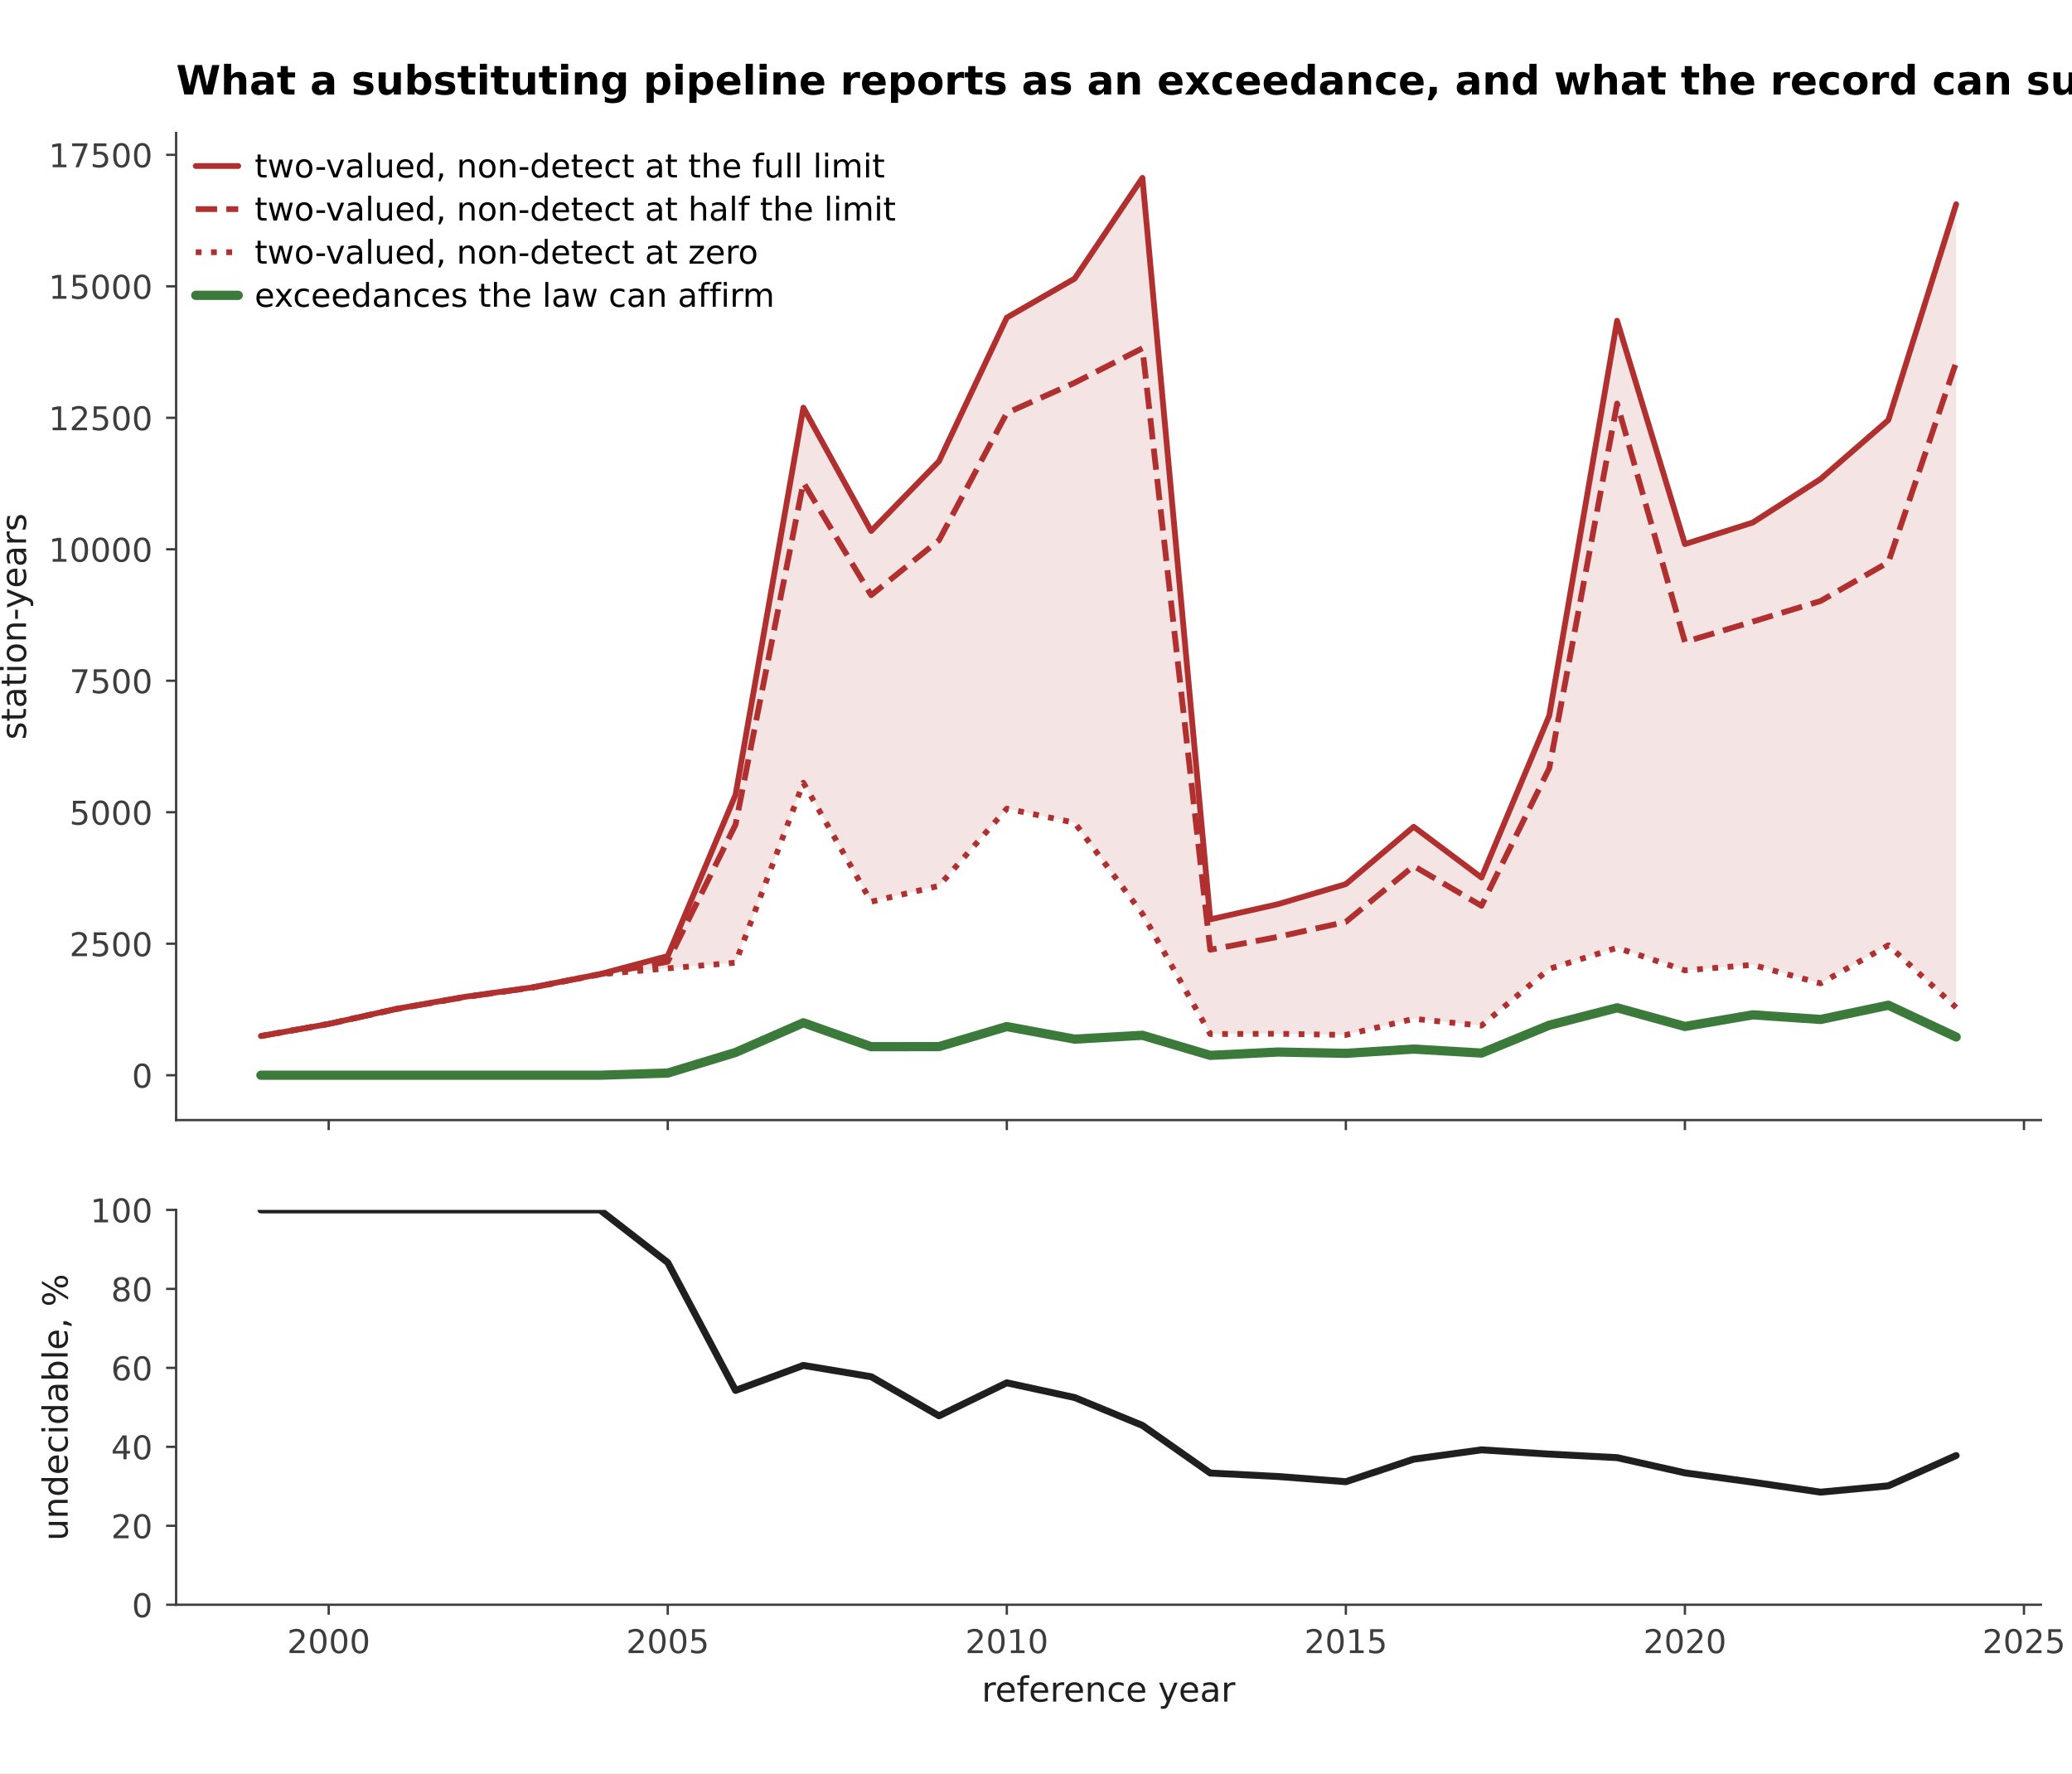
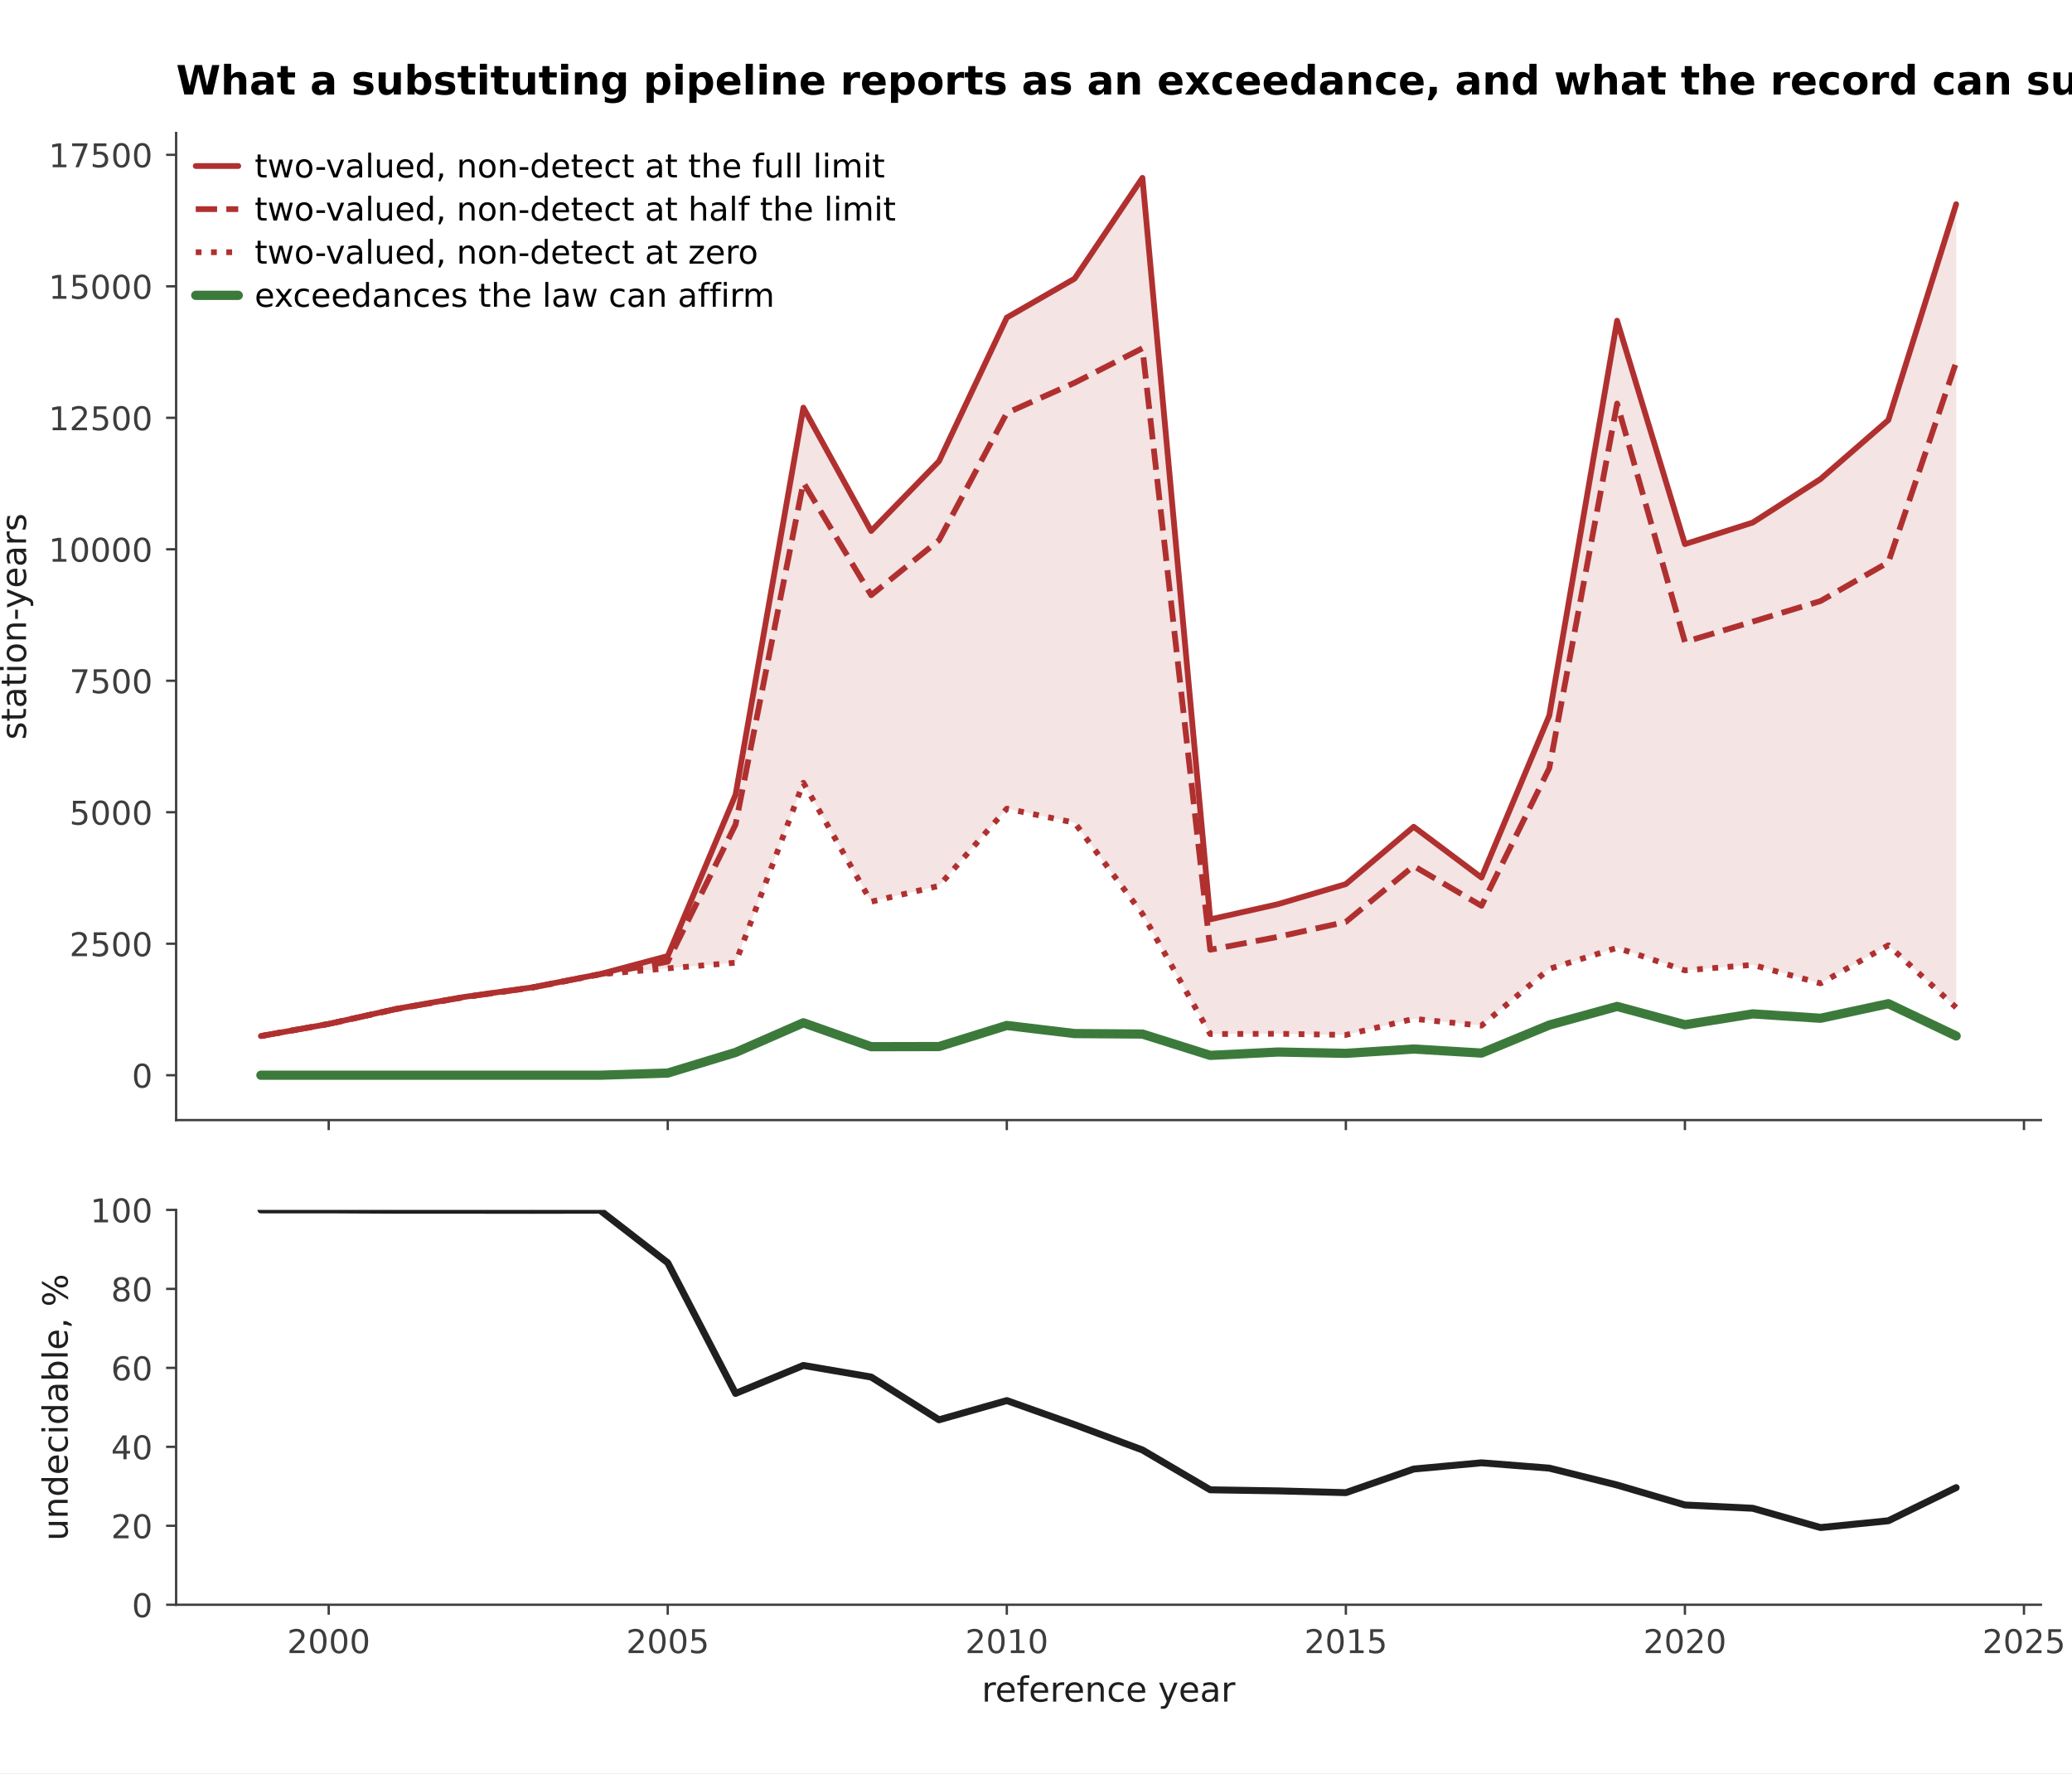
<svg xmlns="http://www.w3.org/2000/svg" xmlns:xlink="http://www.w3.org/1999/xlink" height="460.8pt" version="1.1" viewBox="0 0 538.56 460.8" width="538.56pt">
  <defs>
    <style type="text/css">*{stroke-linecap:butt;stroke-linejoin:round;}</style>
  </defs>
  <g id="figure_1">
    <g id="patch_1">
      <path d="M 0 460.8  L 538.56 460.8  L 538.56 0  L 0 0  z " style="fill:#ffffff;" />
    </g>
    <g id="axes_1">
      <g id="patch_2">
        <path d="M 45.778 291.075  L 530.482 291.075  L 530.482 34.56  L 45.778 34.56  z " style="fill:#ffffff;" />
      </g>
      <g id="PolyCollection_1">
        <defs>
-           <path d="M 67.81 -191.567  L 67.81 -191.567  L 85.435 -194.711  L 103.061 -198.647  L 120.686 -201.736  L 138.312 -204.209  L 155.938 -207.667  L 173.563 -212.355  L 191.189 -254.274  L 208.814 -354.867  L 226.44 -322.816  L 244.066 -340.94  L 261.691 -378.266  L 279.317 -388.393  L 296.942 -414.58  L 314.568 -221.882  L 332.194 -225.845  L 349.819 -231.053  L 367.445 -245.95  L 385.07 -232.747  L 402.696 -274.843  L 420.322 -377.459  L 437.947 -319.399  L 455.573 -325.003  L 473.198 -336.32  L 490.824 -351.641  L 508.45 -407.733  L 508.45 -198.975  L 508.45 -198.975  L 490.824 -215.157  L 473.198 -205.248  L 455.573 -210.059  L 437.947 -208.638  L 420.322 -214.501  L 402.696 -209.02  L 385.07 -194.273  L 367.445 -196.036  L 349.819 -191.854  L 332.194 -192.155  L 314.568 -192.086  L 296.942 -223.33  L 279.317 -247.003  L 261.691 -250.652  L 244.066 -230.588  L 226.44 -226.474  L 208.814 -257.39  L 191.189 -210.62  L 173.563 -209.157  L 155.938 -207.613  L 138.312 -204.155  L 120.686 -201.681  L 103.061 -198.592  L 85.435 -194.711  L 67.81 -191.567  z " id="m09f035a91f" />
+           <path d="M 67.81 -191.567  L 67.81 -191.567  L 85.435 -194.711  L 103.061 -198.647  L 120.686 -201.736  L 138.312 -204.209  L 155.938 -207.667  L 173.563 -212.355  L 191.189 -254.274  L 208.814 -354.867  L 226.44 -322.816  L 244.066 -340.94  L 261.691 -378.266  L 279.317 -388.393  L 296.942 -414.58  L 314.568 -221.882  L 332.194 -225.845  L 349.819 -231.053  L 367.445 -245.95  L 385.07 -232.747  L 402.696 -274.843  L 420.322 -377.459  L 437.947 -319.399  L 455.573 -325.003  L 473.198 -336.32  L 490.824 -351.641  L 508.45 -407.733  L 508.45 -198.975  L 508.45 -198.975  L 490.824 -215.157  L 473.198 -205.248  L 455.573 -210.059  L 437.947 -208.638  L 420.322 -214.501  L 402.696 -209.02  L 385.07 -194.273  L 367.445 -196.036  L 349.819 -191.854  L 332.194 -192.155  L 314.568 -192.086  L 296.942 -223.33  L 279.317 -247.003  L 261.691 -250.652  L 244.066 -230.588  L 226.44 -226.474  L 208.814 -257.39  L 191.189 -210.62  L 173.563 -209.157  L 155.938 -207.613  L 138.312 -204.155  L 120.686 -201.681  L 103.061 -198.592  L 85.435 -194.711  L 67.81 -191.567  z " id="mffa2a8f04c" />
        </defs>
-         <g clip-path="url(#pd8892b3e22)">
-           <use style="fill:#b03030;fill-opacity:0.13;" x="0" xlink:href="#m09f035a91f" y="460.8" />
+         <g clip-path="url(#p12655c837c)">
+           <use style="fill:#b03030;fill-opacity:0.13;" x="0" xlink:href="#mffa2a8f04c" y="460.8" />
        </g>
      </g>
      <g id="matplotlib.axis_1">
        <g id="xtick_1">
          <g id="line2d_1">
            <defs>
-               <path d="M 0 0  L 0 2.6  " id="m8d066bd36c" style="stroke:#3d3d3d;stroke-width:0.6;" />
+               <path d="M 0 0  L 0 2.6  " id="md5f35a1d57" style="stroke:#3d3d3d;stroke-width:0.6;" />
            </defs>
            <g>
-               <use style="fill:#3d3d3d;stroke:#3d3d3d;stroke-width:0.6;" x="85.435" xlink:href="#m8d066bd36c" y="291.075" />
+               <use style="fill:#3d3d3d;stroke:#3d3d3d;stroke-width:0.6;" x="85.435" xlink:href="#md5f35a1d57" y="291.075" />
            </g>
          </g>
        </g>
        <g id="xtick_2">
          <g id="line2d_2">
            <g>
-               <use style="fill:#3d3d3d;stroke:#3d3d3d;stroke-width:0.6;" x="173.563" xlink:href="#m8d066bd36c" y="291.075" />
+               <use style="fill:#3d3d3d;stroke:#3d3d3d;stroke-width:0.6;" x="173.563" xlink:href="#md5f35a1d57" y="291.075" />
            </g>
          </g>
        </g>
        <g id="xtick_3">
          <g id="line2d_3">
            <g>
-               <use style="fill:#3d3d3d;stroke:#3d3d3d;stroke-width:0.6;" x="261.691" xlink:href="#m8d066bd36c" y="291.075" />
+               <use style="fill:#3d3d3d;stroke:#3d3d3d;stroke-width:0.6;" x="261.691" xlink:href="#md5f35a1d57" y="291.075" />
            </g>
          </g>
        </g>
        <g id="xtick_4">
          <g id="line2d_4">
            <g>
-               <use style="fill:#3d3d3d;stroke:#3d3d3d;stroke-width:0.6;" x="349.819" xlink:href="#m8d066bd36c" y="291.075" />
+               <use style="fill:#3d3d3d;stroke:#3d3d3d;stroke-width:0.6;" x="349.819" xlink:href="#md5f35a1d57" y="291.075" />
            </g>
          </g>
        </g>
        <g id="xtick_5">
          <g id="line2d_5">
            <g>
-               <use style="fill:#3d3d3d;stroke:#3d3d3d;stroke-width:0.6;" x="437.947" xlink:href="#m8d066bd36c" y="291.075" />
+               <use style="fill:#3d3d3d;stroke:#3d3d3d;stroke-width:0.6;" x="437.947" xlink:href="#md5f35a1d57" y="291.075" />
            </g>
          </g>
        </g>
        <g id="xtick_6">
          <g id="line2d_6">
            <g>
-               <use style="fill:#3d3d3d;stroke:#3d3d3d;stroke-width:0.6;" x="526.075" xlink:href="#m8d066bd36c" y="291.075" />
+               <use style="fill:#3d3d3d;stroke:#3d3d3d;stroke-width:0.6;" x="526.075" xlink:href="#md5f35a1d57" y="291.075" />
            </g>
          </g>
        </g>
      </g>
      <g id="matplotlib.axis_2">
        <g id="ytick_1">
          <g id="line2d_7">
            <defs>
-               <path d="M 0 0  L -2.6 0  " id="m416d5cbed0" style="stroke:#3d3d3d;stroke-width:0.6;" />
+               <path d="M 0 0  L -2.6 0  " id="mefda44ab7a" style="stroke:#3d3d3d;stroke-width:0.6;" />
            </defs>
            <g>
-               <use style="fill:#3d3d3d;stroke:#3d3d3d;stroke-width:0.6;" x="45.778" xlink:href="#m416d5cbed0" y="279.415" />
+               <use style="fill:#3d3d3d;stroke:#3d3d3d;stroke-width:0.6;" x="45.778" xlink:href="#mefda44ab7a" y="279.415" />
            </g>
          </g>
          <g id="text_1">
            <text style="fill:#3d3d3d;font-family:DejaVu Sans;font-size:8.5px;font-stretch:normal;font-style:normal;font-weight:normal;text-anchor:end;" transform="rotate(-0, 39.6776, 282.6447)" x="39.678" y="282.645">0</text>
          </g>
        </g>
        <g id="ytick_2">
          <g id="line2d_8">
            <g>
-               <use style="fill:#3d3d3d;stroke:#3d3d3d;stroke-width:0.6;" x="45.778" xlink:href="#m416d5cbed0" y="245.246" />
+               <use style="fill:#3d3d3d;stroke:#3d3d3d;stroke-width:0.6;" x="45.778" xlink:href="#mefda44ab7a" y="245.246" />
            </g>
          </g>
          <g id="text_2">
            <text style="fill:#3d3d3d;font-family:DejaVu Sans;font-size:8.5px;font-stretch:normal;font-style:normal;font-weight:normal;text-anchor:end;" transform="rotate(-0, 39.6776, 248.4758)" x="39.678" y="248.476">2500</text>
          </g>
        </g>
        <g id="ytick_3">
          <g id="line2d_9">
            <g>
-               <use style="fill:#3d3d3d;stroke:#3d3d3d;stroke-width:0.6;" x="45.778" xlink:href="#m416d5cbed0" y="211.078" />
+               <use style="fill:#3d3d3d;stroke:#3d3d3d;stroke-width:0.6;" x="45.778" xlink:href="#mefda44ab7a" y="211.078" />
            </g>
          </g>
          <g id="text_3">
            <text style="fill:#3d3d3d;font-family:DejaVu Sans;font-size:8.5px;font-stretch:normal;font-style:normal;font-weight:normal;text-anchor:end;" transform="rotate(-0, 39.6776, 214.307)" x="39.678" y="214.307">5000</text>
          </g>
        </g>
        <g id="ytick_4">
          <g id="line2d_10">
            <g>
-               <use style="fill:#3d3d3d;stroke:#3d3d3d;stroke-width:0.6;" x="45.778" xlink:href="#m416d5cbed0" y="176.909" />
+               <use style="fill:#3d3d3d;stroke:#3d3d3d;stroke-width:0.6;" x="45.778" xlink:href="#mefda44ab7a" y="176.909" />
            </g>
          </g>
          <g id="text_4">
            <text style="fill:#3d3d3d;font-family:DejaVu Sans;font-size:8.5px;font-stretch:normal;font-style:normal;font-weight:normal;text-anchor:end;" transform="rotate(-0, 39.6776, 180.1381)" x="39.678" y="180.138">7500</text>
          </g>
        </g>
        <g id="ytick_5">
          <g id="line2d_11">
            <g>
-               <use style="fill:#3d3d3d;stroke:#3d3d3d;stroke-width:0.6;" x="45.778" xlink:href="#m416d5cbed0" y="142.74" />
+               <use style="fill:#3d3d3d;stroke:#3d3d3d;stroke-width:0.6;" x="45.778" xlink:href="#mefda44ab7a" y="142.74" />
            </g>
          </g>
          <g id="text_5">
            <text style="fill:#3d3d3d;font-family:DejaVu Sans;font-size:8.5px;font-stretch:normal;font-style:normal;font-weight:normal;text-anchor:end;" transform="rotate(-0, 39.6776, 145.9693)" x="39.678" y="145.969">10000</text>
          </g>
        </g>
        <g id="ytick_6">
          <g id="line2d_12">
            <g>
-               <use style="fill:#3d3d3d;stroke:#3d3d3d;stroke-width:0.6;" x="45.778" xlink:href="#m416d5cbed0" y="108.571" />
+               <use style="fill:#3d3d3d;stroke:#3d3d3d;stroke-width:0.6;" x="45.778" xlink:href="#mefda44ab7a" y="108.571" />
            </g>
          </g>
          <g id="text_6">
            <text style="fill:#3d3d3d;font-family:DejaVu Sans;font-size:8.5px;font-stretch:normal;font-style:normal;font-weight:normal;text-anchor:end;" transform="rotate(-0, 39.6776, 111.8004)" x="39.678" y="111.8">12500</text>
          </g>
        </g>
        <g id="ytick_7">
          <g id="line2d_13">
            <g>
-               <use style="fill:#3d3d3d;stroke:#3d3d3d;stroke-width:0.6;" x="45.778" xlink:href="#m416d5cbed0" y="74.402" />
+               <use style="fill:#3d3d3d;stroke:#3d3d3d;stroke-width:0.6;" x="45.778" xlink:href="#mefda44ab7a" y="74.402" />
            </g>
          </g>
          <g id="text_7">
            <text style="fill:#3d3d3d;font-family:DejaVu Sans;font-size:8.5px;font-stretch:normal;font-style:normal;font-weight:normal;text-anchor:end;" transform="rotate(-0, 39.6776, 77.63158)" x="39.678" y="77.632">15000</text>
          </g>
        </g>
        <g id="ytick_8">
          <g id="line2d_14">
            <g>
-               <use style="fill:#3d3d3d;stroke:#3d3d3d;stroke-width:0.6;" x="45.778" xlink:href="#m416d5cbed0" y="40.233" />
+               <use style="fill:#3d3d3d;stroke:#3d3d3d;stroke-width:0.6;" x="45.778" xlink:href="#mefda44ab7a" y="40.233" />
            </g>
          </g>
          <g id="text_8">
            <text style="fill:#3d3d3d;font-family:DejaVu Sans;font-size:8.5px;font-stretch:normal;font-style:normal;font-weight:normal;text-anchor:end;" transform="rotate(-0, 39.6776, 43.46273)" x="39.678" y="43.463">17500</text>
          </g>
        </g>
        <g id="text_9">
          <text style="fill:#1f1f1f;font-family:DejaVu Sans;font-size:9px;font-stretch:normal;font-style:normal;font-weight:normal;text-anchor:middle;" transform="rotate(-90, 6.765256, 162.8175)" x="6.765" y="162.818">station-years</text>
        </g>
      </g>
      <g id="line2d_15">
-         <path clip-path="url(#pd8892b3e22)" d="M 67.81 269.233  L 85.435 266.089  L 103.061 262.153  L 120.686 259.064  L 138.312 256.591  L 155.938 253.133  L 173.563 248.445  L 191.189 206.526  L 208.814 105.933  L 226.44 137.984  L 244.066 119.86  L 261.691 82.534  L 279.317 72.407  L 296.942 46.22  L 314.568 238.918  L 332.194 234.955  L 349.819 229.747  L 367.445 214.85  L 385.07 228.053  L 402.696 185.957  L 420.322 83.341  L 437.947 141.401  L 455.573 135.797  L 473.198 124.48  L 490.824 109.159  L 508.45 53.067  " style="fill:none;stroke:#b03030;stroke-linecap:round;stroke-width:1.5;" />
+         <path clip-path="url(#p12655c837c)" d="M 67.81 269.233  L 85.435 266.089  L 103.061 262.153  L 120.686 259.064  L 138.312 256.591  L 155.938 253.133  L 173.563 248.445  L 191.189 206.526  L 208.814 105.933  L 226.44 137.984  L 244.066 119.86  L 261.691 82.534  L 279.317 72.407  L 296.942 46.22  L 314.568 238.918  L 332.194 234.955  L 349.819 229.747  L 367.445 214.85  L 385.07 228.053  L 402.696 185.957  L 420.322 83.341  L 437.947 141.401  L 455.573 135.797  L 473.198 124.48  L 490.824 109.159  L 508.45 53.067  " style="fill:none;stroke:#b03030;stroke-linecap:round;stroke-width:1.5;" />
      </g>
      <g id="line2d_16">
-         <path clip-path="url(#pd8892b3e22)" d="M 67.81 269.233  L 85.435 266.089  L 103.061 262.208  L 120.686 259.119  L 138.312 256.645  L 155.938 253.187  L 173.563 249.907  L 191.189 214.276  L 208.814 125.409  L 226.44 154.672  L 244.066 140.389  L 261.691 107.327  L 279.317 99.469  L 296.942 90.503  L 314.568 246.805  L 332.194 243.456  L 349.819 239.574  L 367.445 225.046  L 385.07 235.392  L 402.696 199.638  L 420.322 104.867  L 437.947 166.822  L 455.573 161.546  L 473.198 156.189  L 490.824 146.116  L 508.45 94.152  " style="fill:none;stroke:#b03030;stroke-dasharray:5.55,2.4;stroke-dashoffset:0;stroke-width:1.5;" />
+         <path clip-path="url(#p12655c837c)" d="M 67.81 269.233  L 85.435 266.089  L 103.061 262.208  L 120.686 259.119  L 138.312 256.645  L 155.938 253.187  L 173.563 249.907  L 191.189 214.276  L 208.814 125.409  L 226.44 154.672  L 244.066 140.389  L 261.691 107.327  L 279.317 99.469  L 296.942 90.503  L 314.568 246.805  L 332.194 243.456  L 349.819 239.574  L 367.445 225.046  L 385.07 235.392  L 402.696 199.638  L 420.322 104.867  L 437.947 166.822  L 455.573 161.546  L 473.198 156.189  L 490.824 146.116  L 508.45 94.152  " style="fill:none;stroke:#b03030;stroke-dasharray:5.55,2.4;stroke-dashoffset:0;stroke-width:1.5;" />
      </g>
      <g id="line2d_17">
-         <path clip-path="url(#pd8892b3e22)" d="M 67.81 269.233  L 85.435 266.089  L 103.061 262.208  L 120.686 259.119  L 138.312 256.645  L 155.938 253.187  L 173.563 251.643  L 191.189 250.18  L 208.814 203.41  L 226.44 234.326  L 244.066 230.212  L 261.691 210.148  L 279.317 213.797  L 296.942 237.47  L 314.568 268.714  L 332.194 268.645  L 349.819 268.946  L 367.445 264.764  L 385.07 266.527  L 402.696 251.78  L 420.322 246.299  L 437.947 252.162  L 455.573 250.741  L 473.198 255.552  L 490.824 245.643  L 508.45 261.825  " style="fill:none;stroke:#b03030;stroke-dasharray:1.5,2.475;stroke-dashoffset:0;stroke-width:1.5;" />
+         <path clip-path="url(#p12655c837c)" d="M 67.81 269.233  L 85.435 266.089  L 103.061 262.208  L 120.686 259.119  L 138.312 256.645  L 155.938 253.187  L 173.563 251.643  L 191.189 250.18  L 208.814 203.41  L 226.44 234.326  L 244.066 230.212  L 261.691 210.148  L 279.317 213.797  L 296.942 237.47  L 314.568 268.714  L 332.194 268.645  L 349.819 268.946  L 367.445 264.764  L 385.07 266.527  L 402.696 251.78  L 420.322 246.299  L 437.947 252.162  L 455.573 250.741  L 473.198 255.552  L 490.824 245.643  L 508.45 261.825  " style="fill:none;stroke:#b03030;stroke-dasharray:1.5,2.475;stroke-dashoffset:0;stroke-width:1.5;" />
      </g>
      <g id="line2d_18">
-         <path clip-path="url(#pd8892b3e22)" d="M 67.81 279.415  L 85.435 279.415  L 103.061 279.415  L 120.686 279.415  L 138.312 279.415  L 155.938 279.415  L 173.563 278.855  L 191.189 273.497  L 208.814 265.789  L 226.44 272.008  L 244.066 271.98  L 261.691 266.773  L 279.317 270.039  L 296.942 269.042  L 314.568 274.263  L 332.194 273.388  L 349.819 273.73  L 367.445 272.623  L 385.07 273.661  L 402.696 266.417  L 420.322 261.894  L 437.947 266.746  L 455.573 263.725  L 473.198 264.928  L 490.824 261.224  L 508.45 269.479  " style="fill:none;stroke:#3c7a3c;stroke-linecap:round;stroke-width:2.4;" />
+         <path clip-path="url(#p12655c837c)" d="M 67.81 279.415  L 85.435 279.415  L 103.061 279.415  L 120.686 279.415  L 138.312 279.415  L 155.938 279.415  L 173.563 278.855  L 191.189 273.497  L 208.814 265.789  L 226.44 272.008  L 244.066 271.967  L 261.691 266.486  L 279.317 268.591  L 296.942 268.714  L 314.568 274.263  L 332.194 273.388  L 349.819 273.73  L 367.445 272.609  L 385.07 273.661  L 402.696 266.376  L 420.322 261.538  L 437.947 266.294  L 455.573 263.479  L 473.198 264.613  L 490.824 260.827  L 508.45 269.219  " style="fill:none;stroke:#3c7a3c;stroke-linecap:round;stroke-width:2.4;" />
      </g>
      <g id="patch_3">
        <path d="M 45.778 291.075  L 45.778 34.56  " style="fill:none;stroke:#3d3d3d;stroke-linecap:square;stroke-linejoin:miter;stroke-width:0.6;" />
      </g>
      <g id="patch_4">
        <path d="M 45.778 291.075  L 530.482 291.075  " style="fill:none;stroke:#3d3d3d;stroke-linecap:square;stroke-linejoin:miter;stroke-width:0.6;" />
      </g>
      <g id="text_10">
        <text style="font-family:DejaVu Sans;font-size:10.5px;font-stretch:normal;font-style:normal;font-weight:bold;text-anchor:start;" transform="rotate(-0, 45.7776, 24.56)" x="45.778" y="24.56">What a substituting pipeline reports as an exceedance, and what the record can support, year by year</text>
      </g>
      <g id="legend_1">
        <g id="line2d_19">
          <path d="M 50.878 43.144  L 61.928 43.144  " style="fill:none;stroke:#b03030;stroke-linecap:round;stroke-width:1.5;" />
        </g>
        <g id="line2d_20" />
        <g id="text_11">
          <text style="font-family:DejaVu Sans;font-size:8.5px;font-stretch:normal;font-style:normal;font-weight:normal;text-anchor:start;" transform="rotate(-0, 66.1776, 46.11867)" x="66.178" y="46.119">two-valued, non-detect at the full limit</text>
        </g>
        <g id="line2d_21">
          <path d="M 50.878 54.345  L 61.928 54.345  " style="fill:none;stroke:#b03030;stroke-dasharray:5.55,2.4;stroke-dashoffset:0;stroke-width:1.5;" />
        </g>
        <g id="line2d_22" />
        <g id="text_12">
          <text style="font-family:DejaVu Sans;font-size:8.5px;font-stretch:normal;font-style:normal;font-weight:normal;text-anchor:start;" transform="rotate(-0, 66.1776, 57.32008)" x="66.178" y="57.32">two-valued, non-detect at half the limit</text>
        </g>
        <g id="line2d_23">
          <path d="M 50.878 65.546  L 61.928 65.546  " style="fill:none;stroke:#b03030;stroke-dasharray:1.5,2.475;stroke-dashoffset:0;stroke-width:1.5;" />
        </g>
        <g id="line2d_24" />
        <g id="text_13">
          <text style="font-family:DejaVu Sans;font-size:8.5px;font-stretch:normal;font-style:normal;font-weight:normal;text-anchor:start;" transform="rotate(-0, 66.1776, 68.52148)" x="66.178" y="68.521">two-valued, non-detect at zero</text>
        </g>
        <g id="line2d_25">
          <path d="M 50.878 76.748  L 61.928 76.748  " style="fill:none;stroke:#3c7a3c;stroke-linecap:round;stroke-width:2.4;" />
        </g>
        <g id="line2d_26" />
        <g id="text_14">
          <text style="font-family:DejaVu Sans;font-size:8.5px;font-stretch:normal;font-style:normal;font-weight:normal;text-anchor:start;" transform="rotate(-0, 66.1776, 79.72289)" x="66.178" y="79.723">exceedances the law can affirm</text>
        </g>
      </g>
    </g>
    <g id="axes_2">
      <g id="patch_5">
        <path d="M 45.778 417.024  L 530.482 417.024  L 530.482 314.418  L 45.778 314.418  z " style="fill:#ffffff;" />
      </g>
      <g id="matplotlib.axis_3">
        <g id="xtick_7">
          <g id="line2d_27">
            <g>
-               <use style="fill:#3d3d3d;stroke:#3d3d3d;stroke-width:0.6;" x="85.435" xlink:href="#m8d066bd36c" y="417.024" />
+               <use style="fill:#3d3d3d;stroke:#3d3d3d;stroke-width:0.6;" x="85.435" xlink:href="#md5f35a1d57" y="417.024" />
            </g>
          </g>
          <g id="text_15">
            <text style="fill:#3d3d3d;font-family:DejaVu Sans;font-size:8.5px;font-stretch:normal;font-style:normal;font-weight:normal;text-anchor:middle;" transform="rotate(-0, 85.4352, 429.5827)" x="85.435" y="429.583">2000</text>
          </g>
        </g>
        <g id="xtick_8">
          <g id="line2d_28">
            <g>
-               <use style="fill:#3d3d3d;stroke:#3d3d3d;stroke-width:0.6;" x="173.563" xlink:href="#m8d066bd36c" y="417.024" />
+               <use style="fill:#3d3d3d;stroke:#3d3d3d;stroke-width:0.6;" x="173.563" xlink:href="#md5f35a1d57" y="417.024" />
            </g>
          </g>
          <g id="text_16">
            <text style="fill:#3d3d3d;font-family:DejaVu Sans;font-size:8.5px;font-stretch:normal;font-style:normal;font-weight:normal;text-anchor:middle;" transform="rotate(-0, 173.5632, 429.5827)" x="173.563" y="429.583">2005</text>
          </g>
        </g>
        <g id="xtick_9">
          <g id="line2d_29">
            <g>
-               <use style="fill:#3d3d3d;stroke:#3d3d3d;stroke-width:0.6;" x="261.691" xlink:href="#m8d066bd36c" y="417.024" />
+               <use style="fill:#3d3d3d;stroke:#3d3d3d;stroke-width:0.6;" x="261.691" xlink:href="#md5f35a1d57" y="417.024" />
            </g>
          </g>
          <g id="text_17">
            <text style="fill:#3d3d3d;font-family:DejaVu Sans;font-size:8.5px;font-stretch:normal;font-style:normal;font-weight:normal;text-anchor:middle;" transform="rotate(-0, 261.6912, 429.5827)" x="261.691" y="429.583">2010</text>
          </g>
        </g>
        <g id="xtick_10">
          <g id="line2d_30">
            <g>
-               <use style="fill:#3d3d3d;stroke:#3d3d3d;stroke-width:0.6;" x="349.819" xlink:href="#m8d066bd36c" y="417.024" />
+               <use style="fill:#3d3d3d;stroke:#3d3d3d;stroke-width:0.6;" x="349.819" xlink:href="#md5f35a1d57" y="417.024" />
            </g>
          </g>
          <g id="text_18">
            <text style="fill:#3d3d3d;font-family:DejaVu Sans;font-size:8.5px;font-stretch:normal;font-style:normal;font-weight:normal;text-anchor:middle;" transform="rotate(-0, 349.8192, 429.5827)" x="349.819" y="429.583">2015</text>
          </g>
        </g>
        <g id="xtick_11">
          <g id="line2d_31">
            <g>
-               <use style="fill:#3d3d3d;stroke:#3d3d3d;stroke-width:0.6;" x="437.947" xlink:href="#m8d066bd36c" y="417.024" />
+               <use style="fill:#3d3d3d;stroke:#3d3d3d;stroke-width:0.6;" x="437.947" xlink:href="#md5f35a1d57" y="417.024" />
            </g>
          </g>
          <g id="text_19">
            <text style="fill:#3d3d3d;font-family:DejaVu Sans;font-size:8.5px;font-stretch:normal;font-style:normal;font-weight:normal;text-anchor:middle;" transform="rotate(-0, 437.9472, 429.5827)" x="437.947" y="429.583">2020</text>
          </g>
        </g>
        <g id="xtick_12">
          <g id="line2d_32">
            <g>
-               <use style="fill:#3d3d3d;stroke:#3d3d3d;stroke-width:0.6;" x="526.075" xlink:href="#m8d066bd36c" y="417.024" />
+               <use style="fill:#3d3d3d;stroke:#3d3d3d;stroke-width:0.6;" x="526.075" xlink:href="#md5f35a1d57" y="417.024" />
            </g>
          </g>
          <g id="text_20">
            <text style="fill:#3d3d3d;font-family:DejaVu Sans;font-size:8.5px;font-stretch:normal;font-style:normal;font-weight:normal;text-anchor:middle;" transform="rotate(-0, 526.0752, 429.5827)" x="526.075" y="429.583">2025</text>
          </g>
        </g>
        <g id="text_21">
          <text style="fill:#1f1f1f;font-family:DejaVu Sans;font-size:9px;font-stretch:normal;font-style:normal;font-weight:normal;text-anchor:middle;" transform="rotate(-0, 288.1296, 442.189)" x="288.13" y="442.189">reference year</text>
        </g>
      </g>
      <g id="matplotlib.axis_4">
        <g id="ytick_9">
          <g id="line2d_33">
            <g>
-               <use style="fill:#3d3d3d;stroke:#3d3d3d;stroke-width:0.6;" x="45.778" xlink:href="#m416d5cbed0" y="417.024" />
+               <use style="fill:#3d3d3d;stroke:#3d3d3d;stroke-width:0.6;" x="45.778" xlink:href="#mefda44ab7a" y="417.024" />
            </g>
          </g>
          <g id="text_22">
            <text style="fill:#3d3d3d;font-family:DejaVu Sans;font-size:8.5px;font-stretch:normal;font-style:normal;font-weight:normal;text-anchor:end;" transform="rotate(-0, 39.6776, 420.2533)" x="39.678" y="420.253">0</text>
          </g>
        </g>
        <g id="ytick_10">
          <g id="line2d_34">
            <g>
-               <use style="fill:#3d3d3d;stroke:#3d3d3d;stroke-width:0.6;" x="45.778" xlink:href="#m416d5cbed0" y="396.503" />
+               <use style="fill:#3d3d3d;stroke:#3d3d3d;stroke-width:0.6;" x="45.778" xlink:href="#mefda44ab7a" y="396.503" />
            </g>
          </g>
          <g id="text_23">
            <text style="fill:#3d3d3d;font-family:DejaVu Sans;font-size:8.5px;font-stretch:normal;font-style:normal;font-weight:normal;text-anchor:end;" transform="rotate(-0, 39.6776, 399.7321)" x="39.678" y="399.732">20</text>
          </g>
        </g>
        <g id="ytick_11">
          <g id="line2d_35">
            <g>
-               <use style="fill:#3d3d3d;stroke:#3d3d3d;stroke-width:0.6;" x="45.778" xlink:href="#m416d5cbed0" y="375.982" />
+               <use style="fill:#3d3d3d;stroke:#3d3d3d;stroke-width:0.6;" x="45.778" xlink:href="#mefda44ab7a" y="375.982" />
            </g>
          </g>
          <g id="text_24">
            <text style="fill:#3d3d3d;font-family:DejaVu Sans;font-size:8.5px;font-stretch:normal;font-style:normal;font-weight:normal;text-anchor:end;" transform="rotate(-0, 39.6776, 379.2109)" x="39.678" y="379.211">40</text>
          </g>
        </g>
        <g id="ytick_12">
          <g id="line2d_36">
            <g>
-               <use style="fill:#3d3d3d;stroke:#3d3d3d;stroke-width:0.6;" x="45.778" xlink:href="#m416d5cbed0" y="355.46" />
+               <use style="fill:#3d3d3d;stroke:#3d3d3d;stroke-width:0.6;" x="45.778" xlink:href="#mefda44ab7a" y="355.46" />
            </g>
          </g>
          <g id="text_25">
            <text style="fill:#3d3d3d;font-family:DejaVu Sans;font-size:8.5px;font-stretch:normal;font-style:normal;font-weight:normal;text-anchor:end;" transform="rotate(-0, 39.6776, 358.6897)" x="39.678" y="358.69">60</text>
          </g>
        </g>
        <g id="ytick_13">
          <g id="line2d_37">
            <g>
-               <use style="fill:#3d3d3d;stroke:#3d3d3d;stroke-width:0.6;" x="45.778" xlink:href="#m416d5cbed0" y="334.939" />
+               <use style="fill:#3d3d3d;stroke:#3d3d3d;stroke-width:0.6;" x="45.778" xlink:href="#mefda44ab7a" y="334.939" />
            </g>
          </g>
          <g id="text_26">
            <text style="fill:#3d3d3d;font-family:DejaVu Sans;font-size:8.5px;font-stretch:normal;font-style:normal;font-weight:normal;text-anchor:end;" transform="rotate(-0, 39.6776, 338.1685)" x="39.678" y="338.169">80</text>
          </g>
        </g>
        <g id="ytick_14">
          <g id="line2d_38">
            <g>
-               <use style="fill:#3d3d3d;stroke:#3d3d3d;stroke-width:0.6;" x="45.778" xlink:href="#m416d5cbed0" y="314.418" />
+               <use style="fill:#3d3d3d;stroke:#3d3d3d;stroke-width:0.6;" x="45.778" xlink:href="#mefda44ab7a" y="314.418" />
            </g>
          </g>
          <g id="text_27">
            <text style="fill:#3d3d3d;font-family:DejaVu Sans;font-size:8.5px;font-stretch:normal;font-style:normal;font-weight:normal;text-anchor:end;" transform="rotate(-0, 39.6776, 317.6473)" x="39.678" y="317.647">100</text>
          </g>
        </g>
        <g id="text_28">
          <text style="fill:#1f1f1f;font-family:DejaVu Sans;font-size:9px;font-stretch:normal;font-style:normal;font-weight:normal;text-anchor:middle;" transform="rotate(-90, 17.58151, 365.721)" x="17.582" y="365.721">undecidable, %</text>
        </g>
      </g>
      <g id="line2d_39">
-         <path clip-path="url(#p63fcd76555)" d="M 67.81 314.418  L 85.435 314.418  L 103.061 314.418  L 120.686 314.418  L 138.312 314.418  L 155.938 314.418  L 173.563 328.095  L 191.189 361.329  L 208.814 354.824  L 226.44 357.769  L 244.066 367.927  L 261.691 359.349  L 279.317 363.176  L 296.942 370.42  L 314.568 382.795  L 332.194 383.698  L 349.819 385.052  L 367.445 379.193  L 385.07 376.772  L 402.696 377.88  L 420.322 378.793  L 437.947 382.754  L 455.573 385.175  L 473.198 387.761  L 490.824 386.119  L 508.45 378.249  " style="fill:none;stroke:#1f1f1f;stroke-linecap:round;stroke-width:1.8;" />
+         <path clip-path="url(#pebbfae5844)" d="M 67.81 314.418  L 85.435 314.418  L 103.061 314.51  L 120.686 314.51  L 138.312 314.531  L 155.938 314.5  L 173.563 328.157  L 191.189 362.109  L 208.814 354.834  L 226.44 357.851  L 244.066 368.963  L 261.691 363.966  L 279.317 370.225  L 296.942 376.802  L 314.568 387.155  L 332.194 387.432  L 349.819 387.894  L 367.445 381.758  L 385.07 380.137  L 402.696 381.522  L 420.322 385.914  L 437.947 391.095  L 455.573 391.957  L 473.198 396.965  L 490.824 395.2  L 508.45 386.591  " style="fill:none;stroke:#1f1f1f;stroke-linecap:round;stroke-width:1.8;" />
      </g>
      <g id="patch_6">
        <path d="M 45.778 417.024  L 45.778 314.418  " style="fill:none;stroke:#3d3d3d;stroke-linecap:square;stroke-linejoin:miter;stroke-width:0.6;" />
      </g>
      <g id="patch_7">
        <path d="M 45.778 417.024  L 530.482 417.024  " style="fill:none;stroke:#3d3d3d;stroke-linecap:square;stroke-linejoin:miter;stroke-width:0.6;" />
      </g>
    </g>
  </g>
  <defs>
-     <clipPath id="pd8892b3e22">
+     <clipPath id="p12655c837c">
      <rect height="256.515" width="484.704" x="45.778" y="34.56" />
    </clipPath>
-     <clipPath id="p63fcd76555">
+     <clipPath id="pebbfae5844">
      <rect height="102.606" width="484.704" x="45.778" y="314.418" />
    </clipPath>
  </defs>
</svg>
